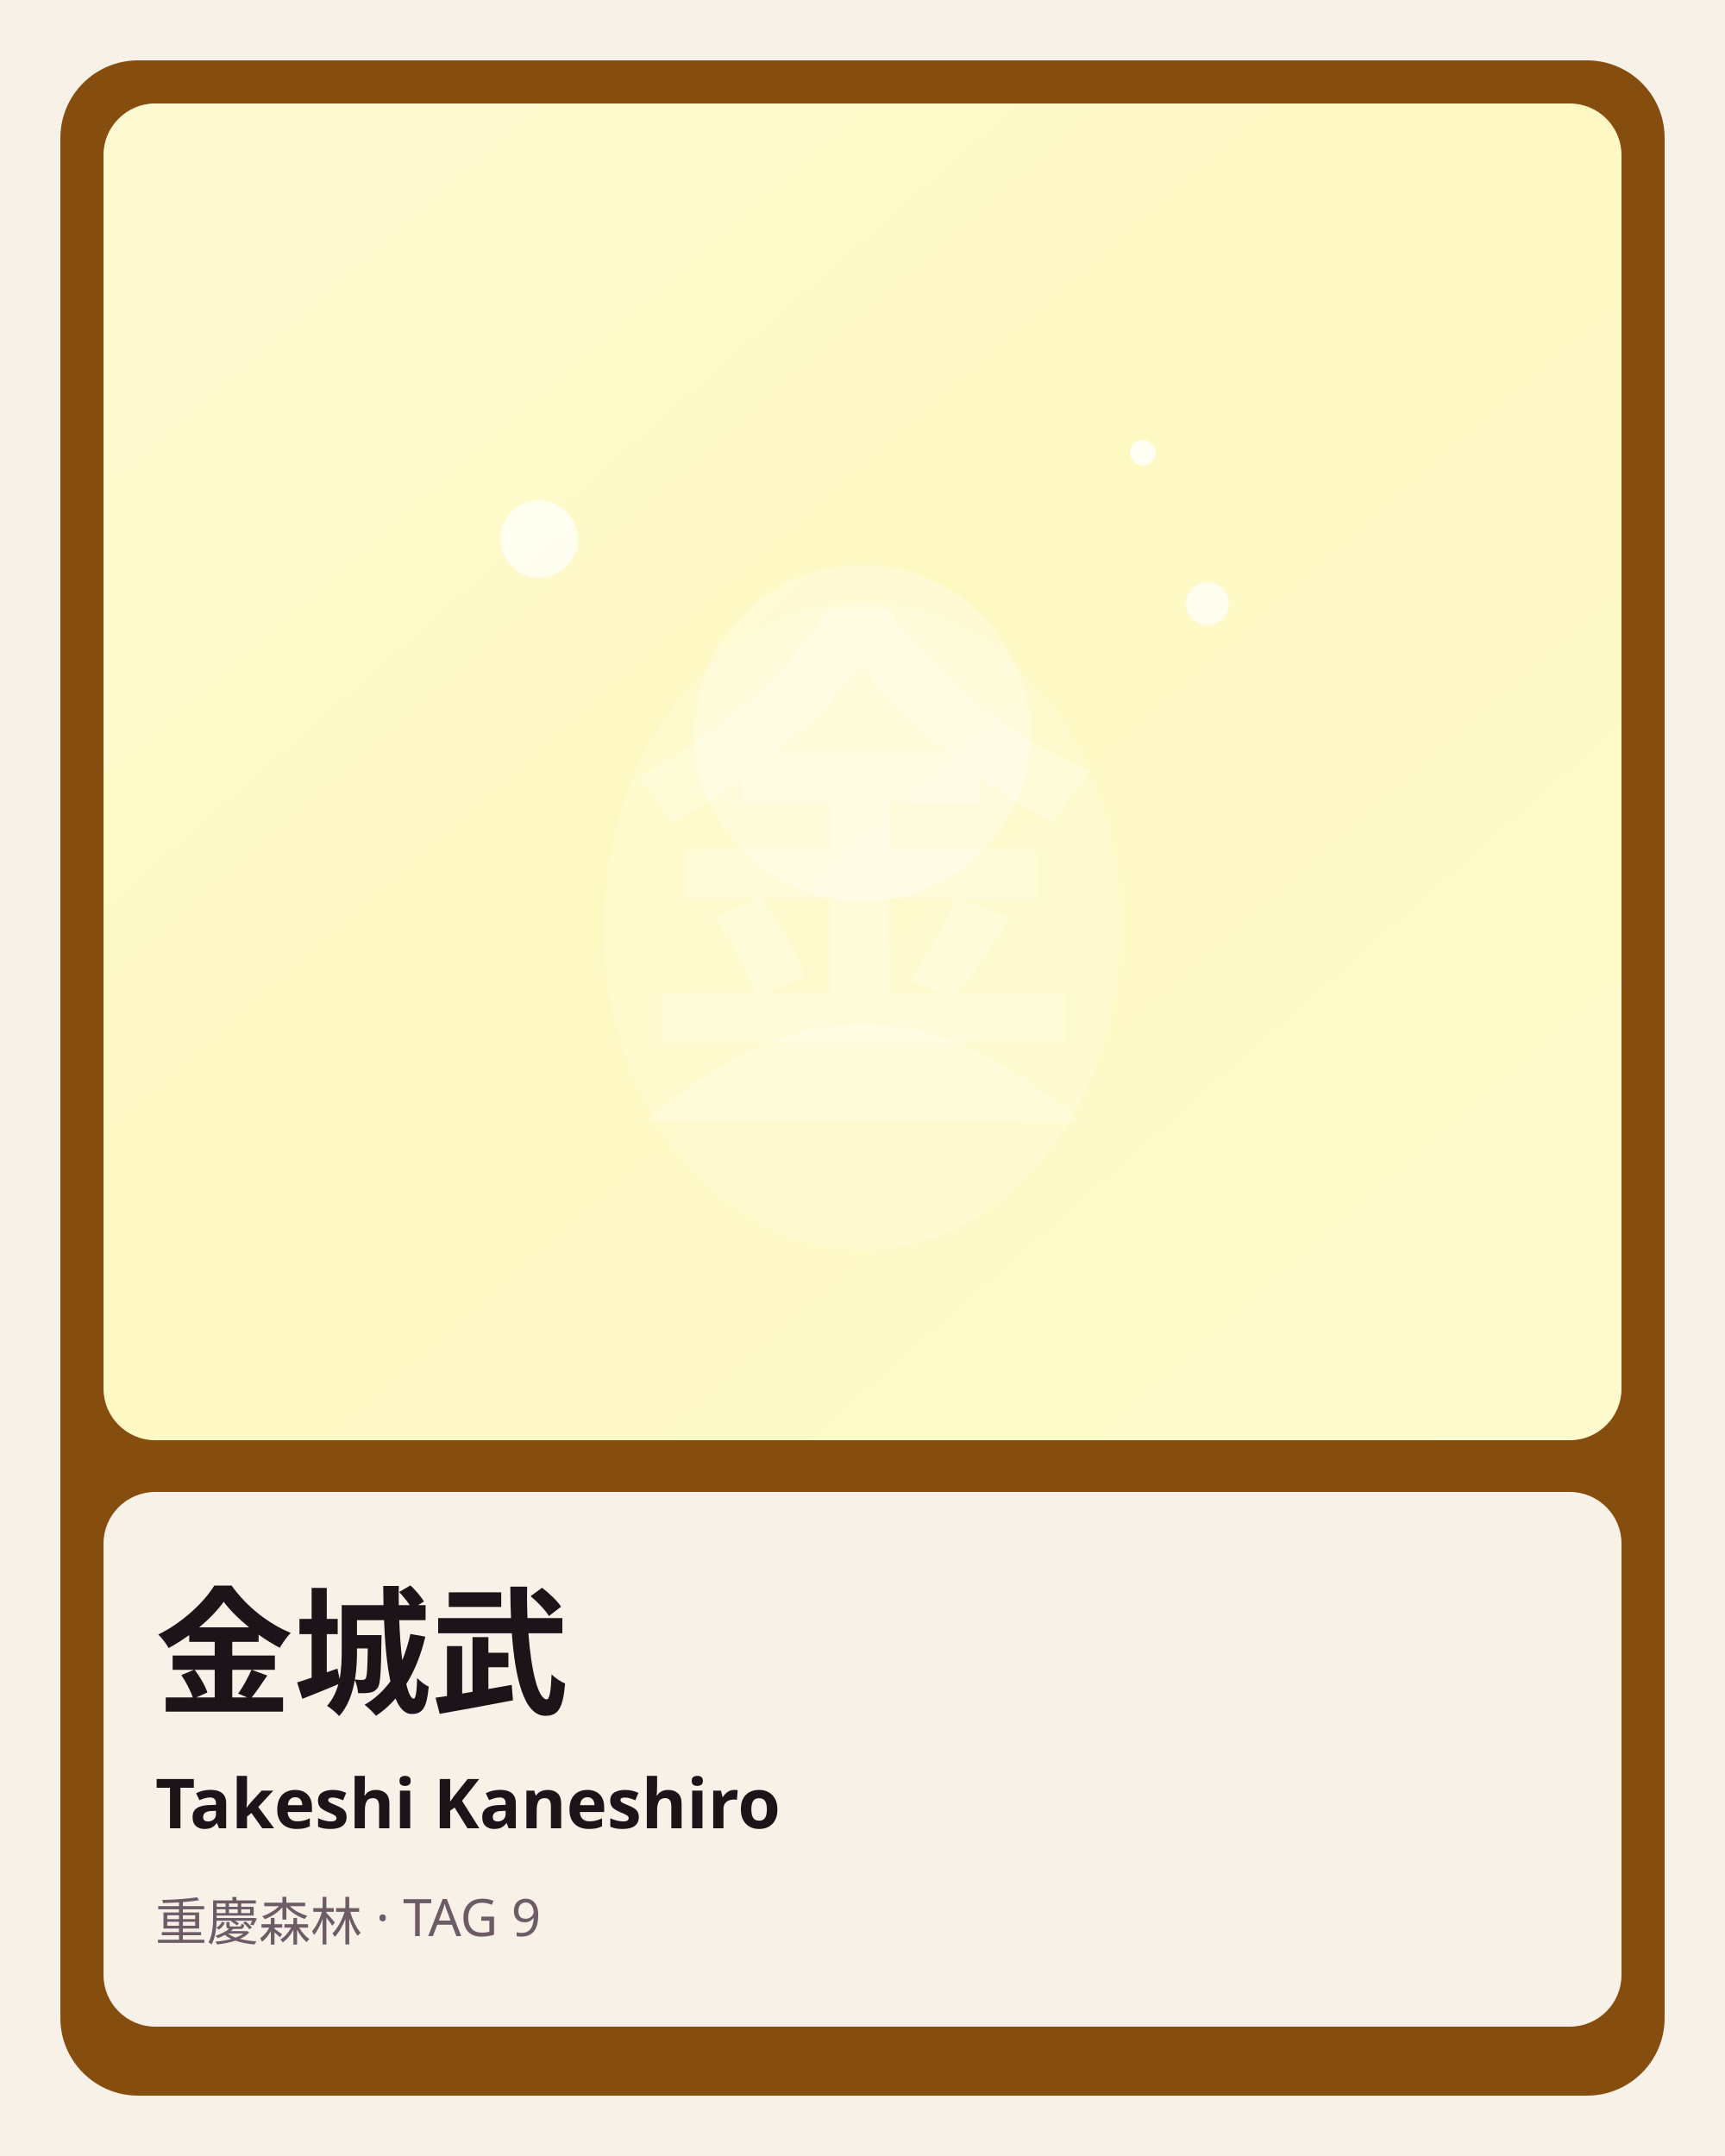
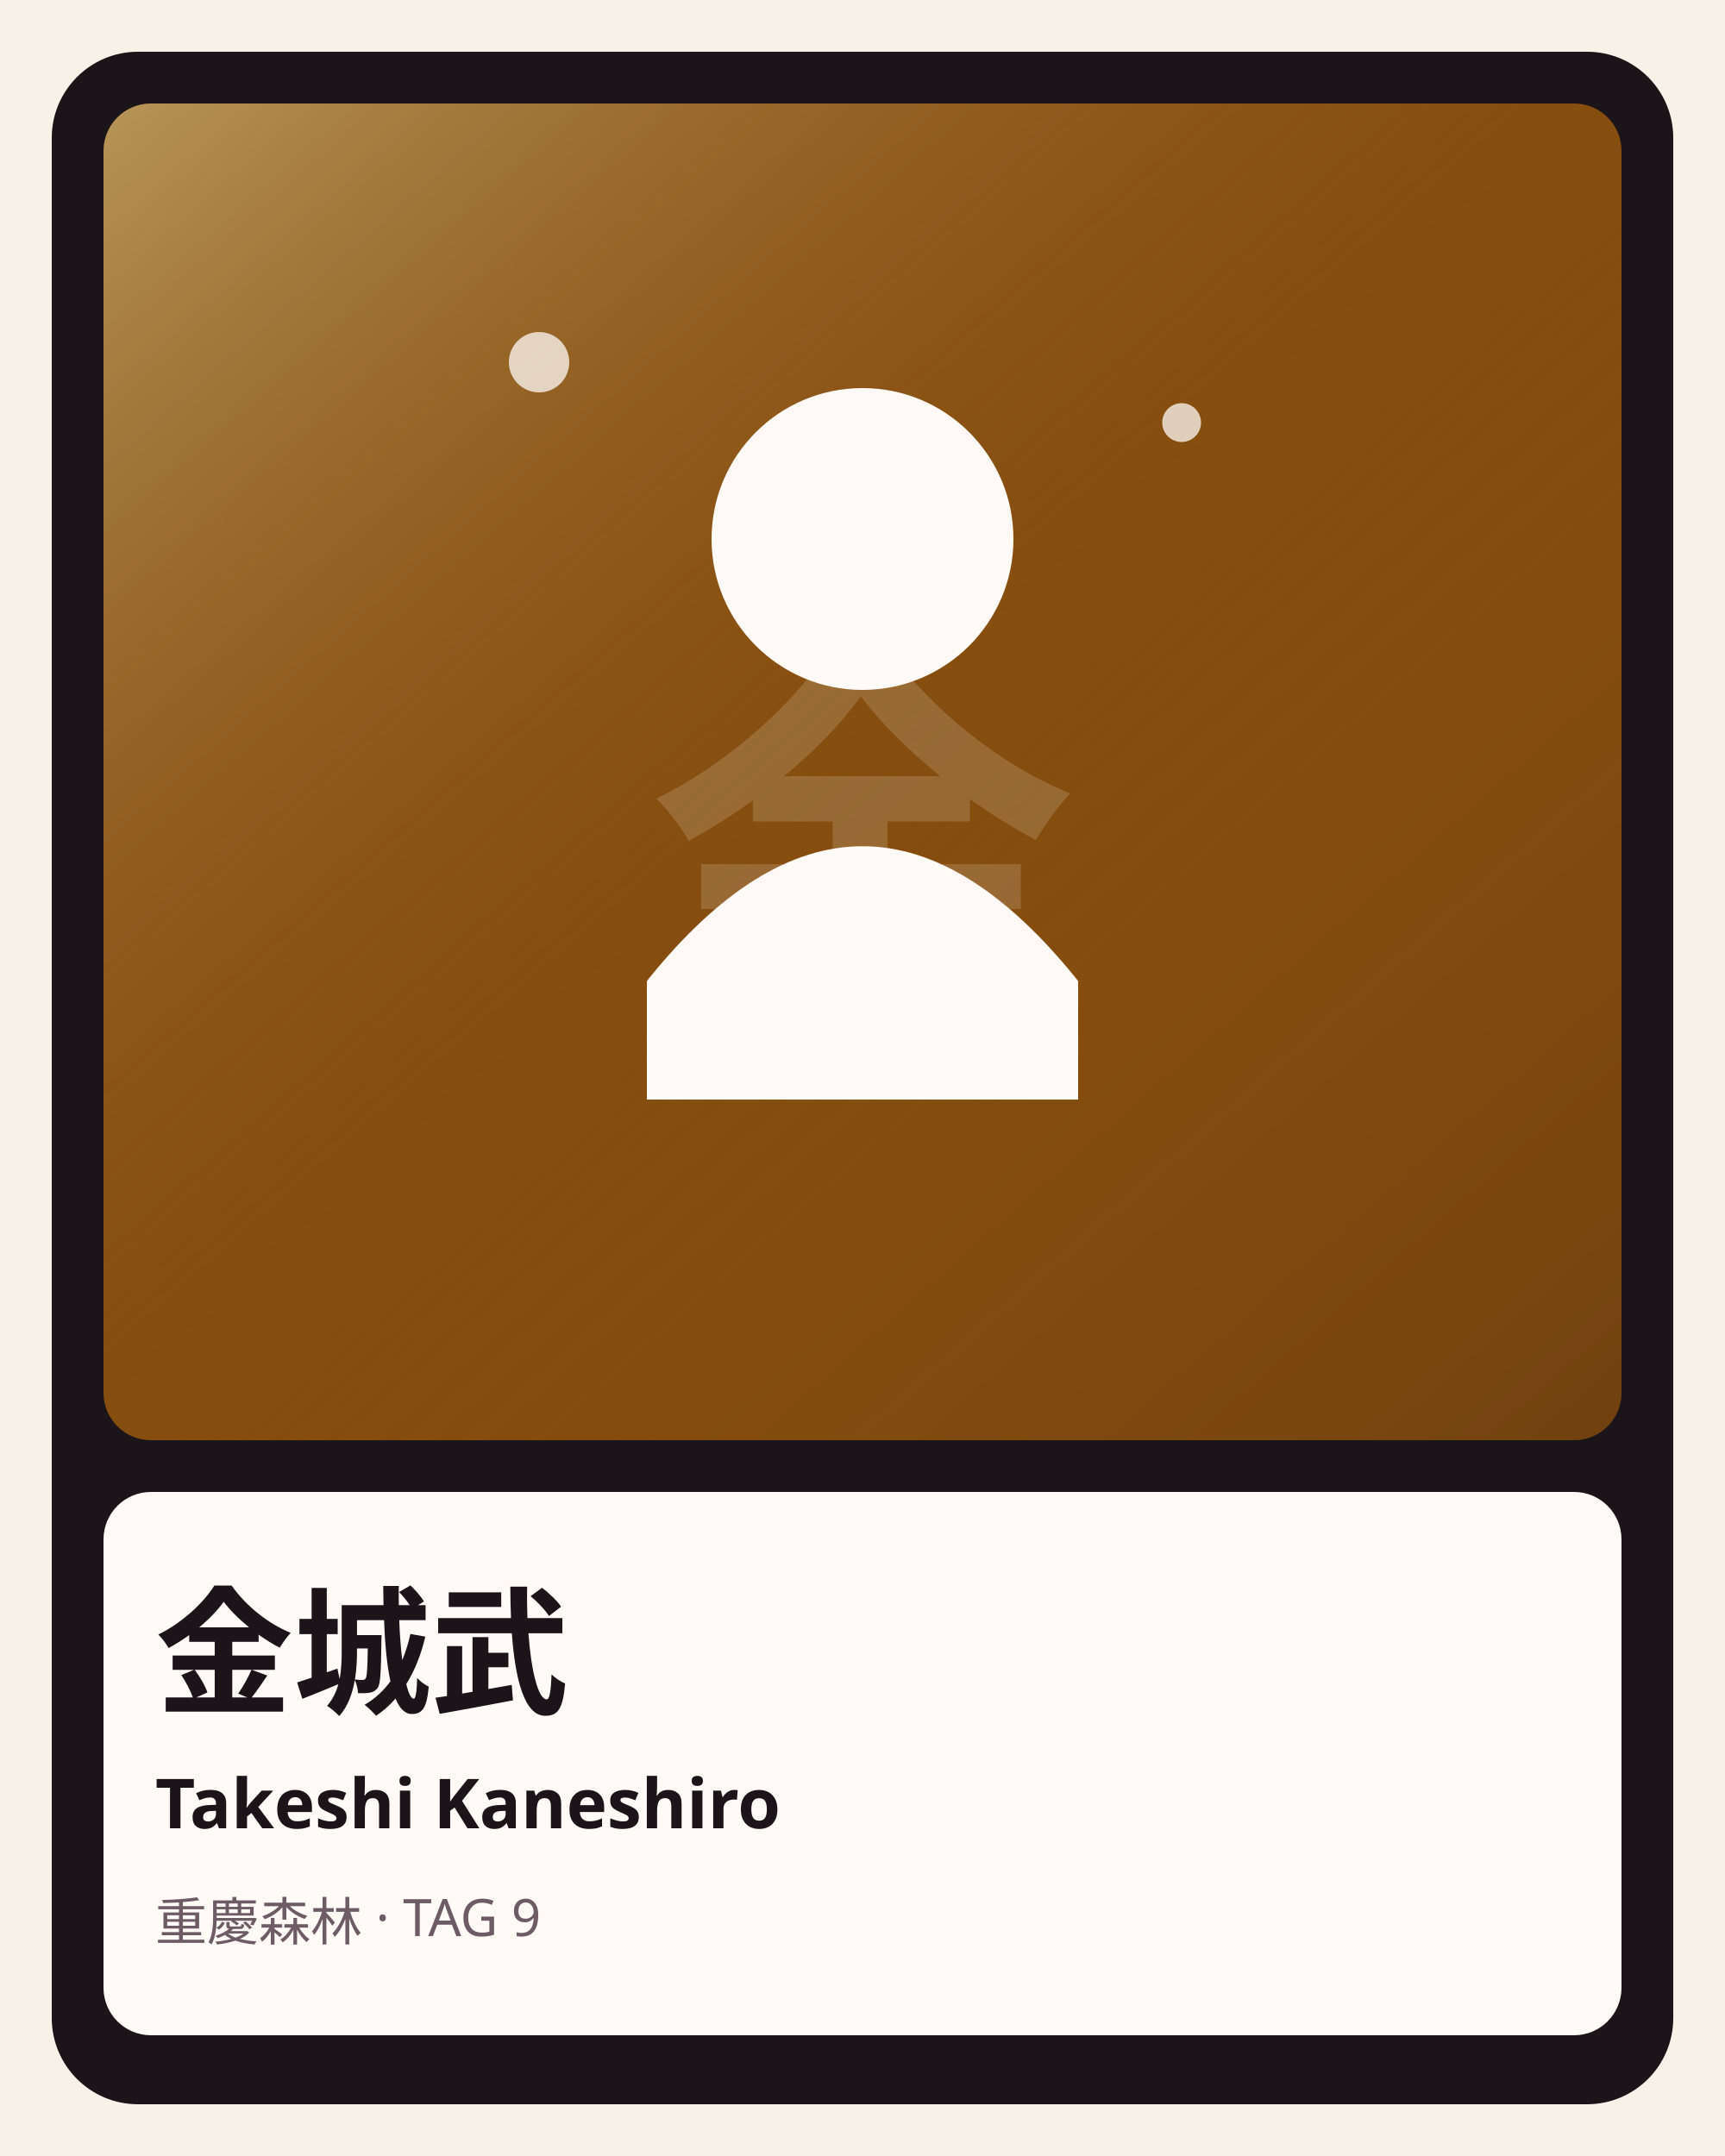
<svg xmlns="http://www.w3.org/2000/svg" width="800" height="1000" viewBox="0 0 800 1000" role="img" aria-label="金城武 Takeshi Kaneshiro">
  <rect width="800" height="1000" fill="#f7f1e8" />
-   <rect x="28" y="28" width="744" height="944" rx="36" fill="#854d0e" />
-   <rect x="48" y="48" width="704" height="620" rx="24" fill="#fef9c3" />
-   <rect x="48" y="48" width="704" height="620" rx="24" fill="url(#shine)" />
-   <ellipse cx="400" cy="430" rx="120" ry="150" fill="#fff" opacity="0.16" />
-   <circle cx="400" cy="340" r="78" fill="#fff" opacity="0.28" />
-   <path d="M300 520 Q400 430 500 520" fill="#fff" opacity="0.22" />
-   <circle cx="250" cy="250" r="18" fill="#fff" opacity="0.7" />
-   <circle cx="560" cy="280" r="10" fill="#fff" opacity="0.7" />
-   <circle cx="530" cy="210" r="6" fill="#fff" opacity="0.8" />
-   <text x="400" y="470" text-anchor="middle" fill="#ffffff" fill-opacity="0.22" font-size="220" font-family="ui-sans-serif, system-ui, sans-serif" font-weight="700">金</text>
-   <rect x="48" y="692" width="704" height="248" rx="24" fill="#f7f1e8" />
+   <rect x="24" y="24" width="752" height="952" rx="40" fill="#1b1418" />
+   <rect x="48" y="48" width="704" height="620" rx="22" fill="#854d0e" />
+   <rect x="48" y="48" width="704" height="620" rx="22" fill="url(#sheen)" />
+   <text x="400" y="470" text-anchor="middle" fill="#fffaf6" fill-opacity="0.16" font-size="200" font-family="ui-sans-serif, system-ui, sans-serif" font-weight="700">金</text>
+   <circle cx="400" cy="250" r="70" fill="#fffaf6" />
+   <path d="M300 455 Q400 330 500 455 V510 H300 Z" fill="#fffaf6" />
+   <circle cx="250" cy="168" r="14" fill="#fffaf6" opacity="0.75" />
+   <circle cx="548" cy="196" r="9" fill="#fffaf6" opacity="0.75" />
+   <rect x="48" y="692" width="704" height="252" rx="22" fill="#fffaf6" />
  <text x="72" y="790" fill="#1b1418" font-size="64" font-family="ui-sans-serif, system-ui, sans-serif" font-weight="700">金城武</text>
  <text x="72" y="848" fill="#1b1418" font-size="32" font-family="ui-sans-serif, system-ui, sans-serif" font-weight="600">Takeshi Kaneshiro</text>
  <text x="72" y="900" fill="#6d5c66" font-size="24" font-family="ui-sans-serif, system-ui, sans-serif">重慶森林 · TAG 9</text>
  <defs>
-     <linearGradient id="shine" x1="0" y1="0" x2="1" y2="1">
-       <stop offset="0" stop-color="#ffffff" stop-opacity="0.28" />
-       <stop offset="0.45" stop-color="#ffffff" stop-opacity="0" />
-       <stop offset="1" stop-color="#ffffff" stop-opacity="0.18" />
+     <linearGradient id="sheen" x1="0" y1="0" x2="1" y2="1">
+       <stop offset="0" stop-color="#fef9c3" stop-opacity="0.42" />
+       <stop offset="0.55" stop-color="#854d0e" stop-opacity="0" />
+       <stop offset="1" stop-color="#1b1418" stop-opacity="0.2" />
    </linearGradient>
  </defs>
</svg>
